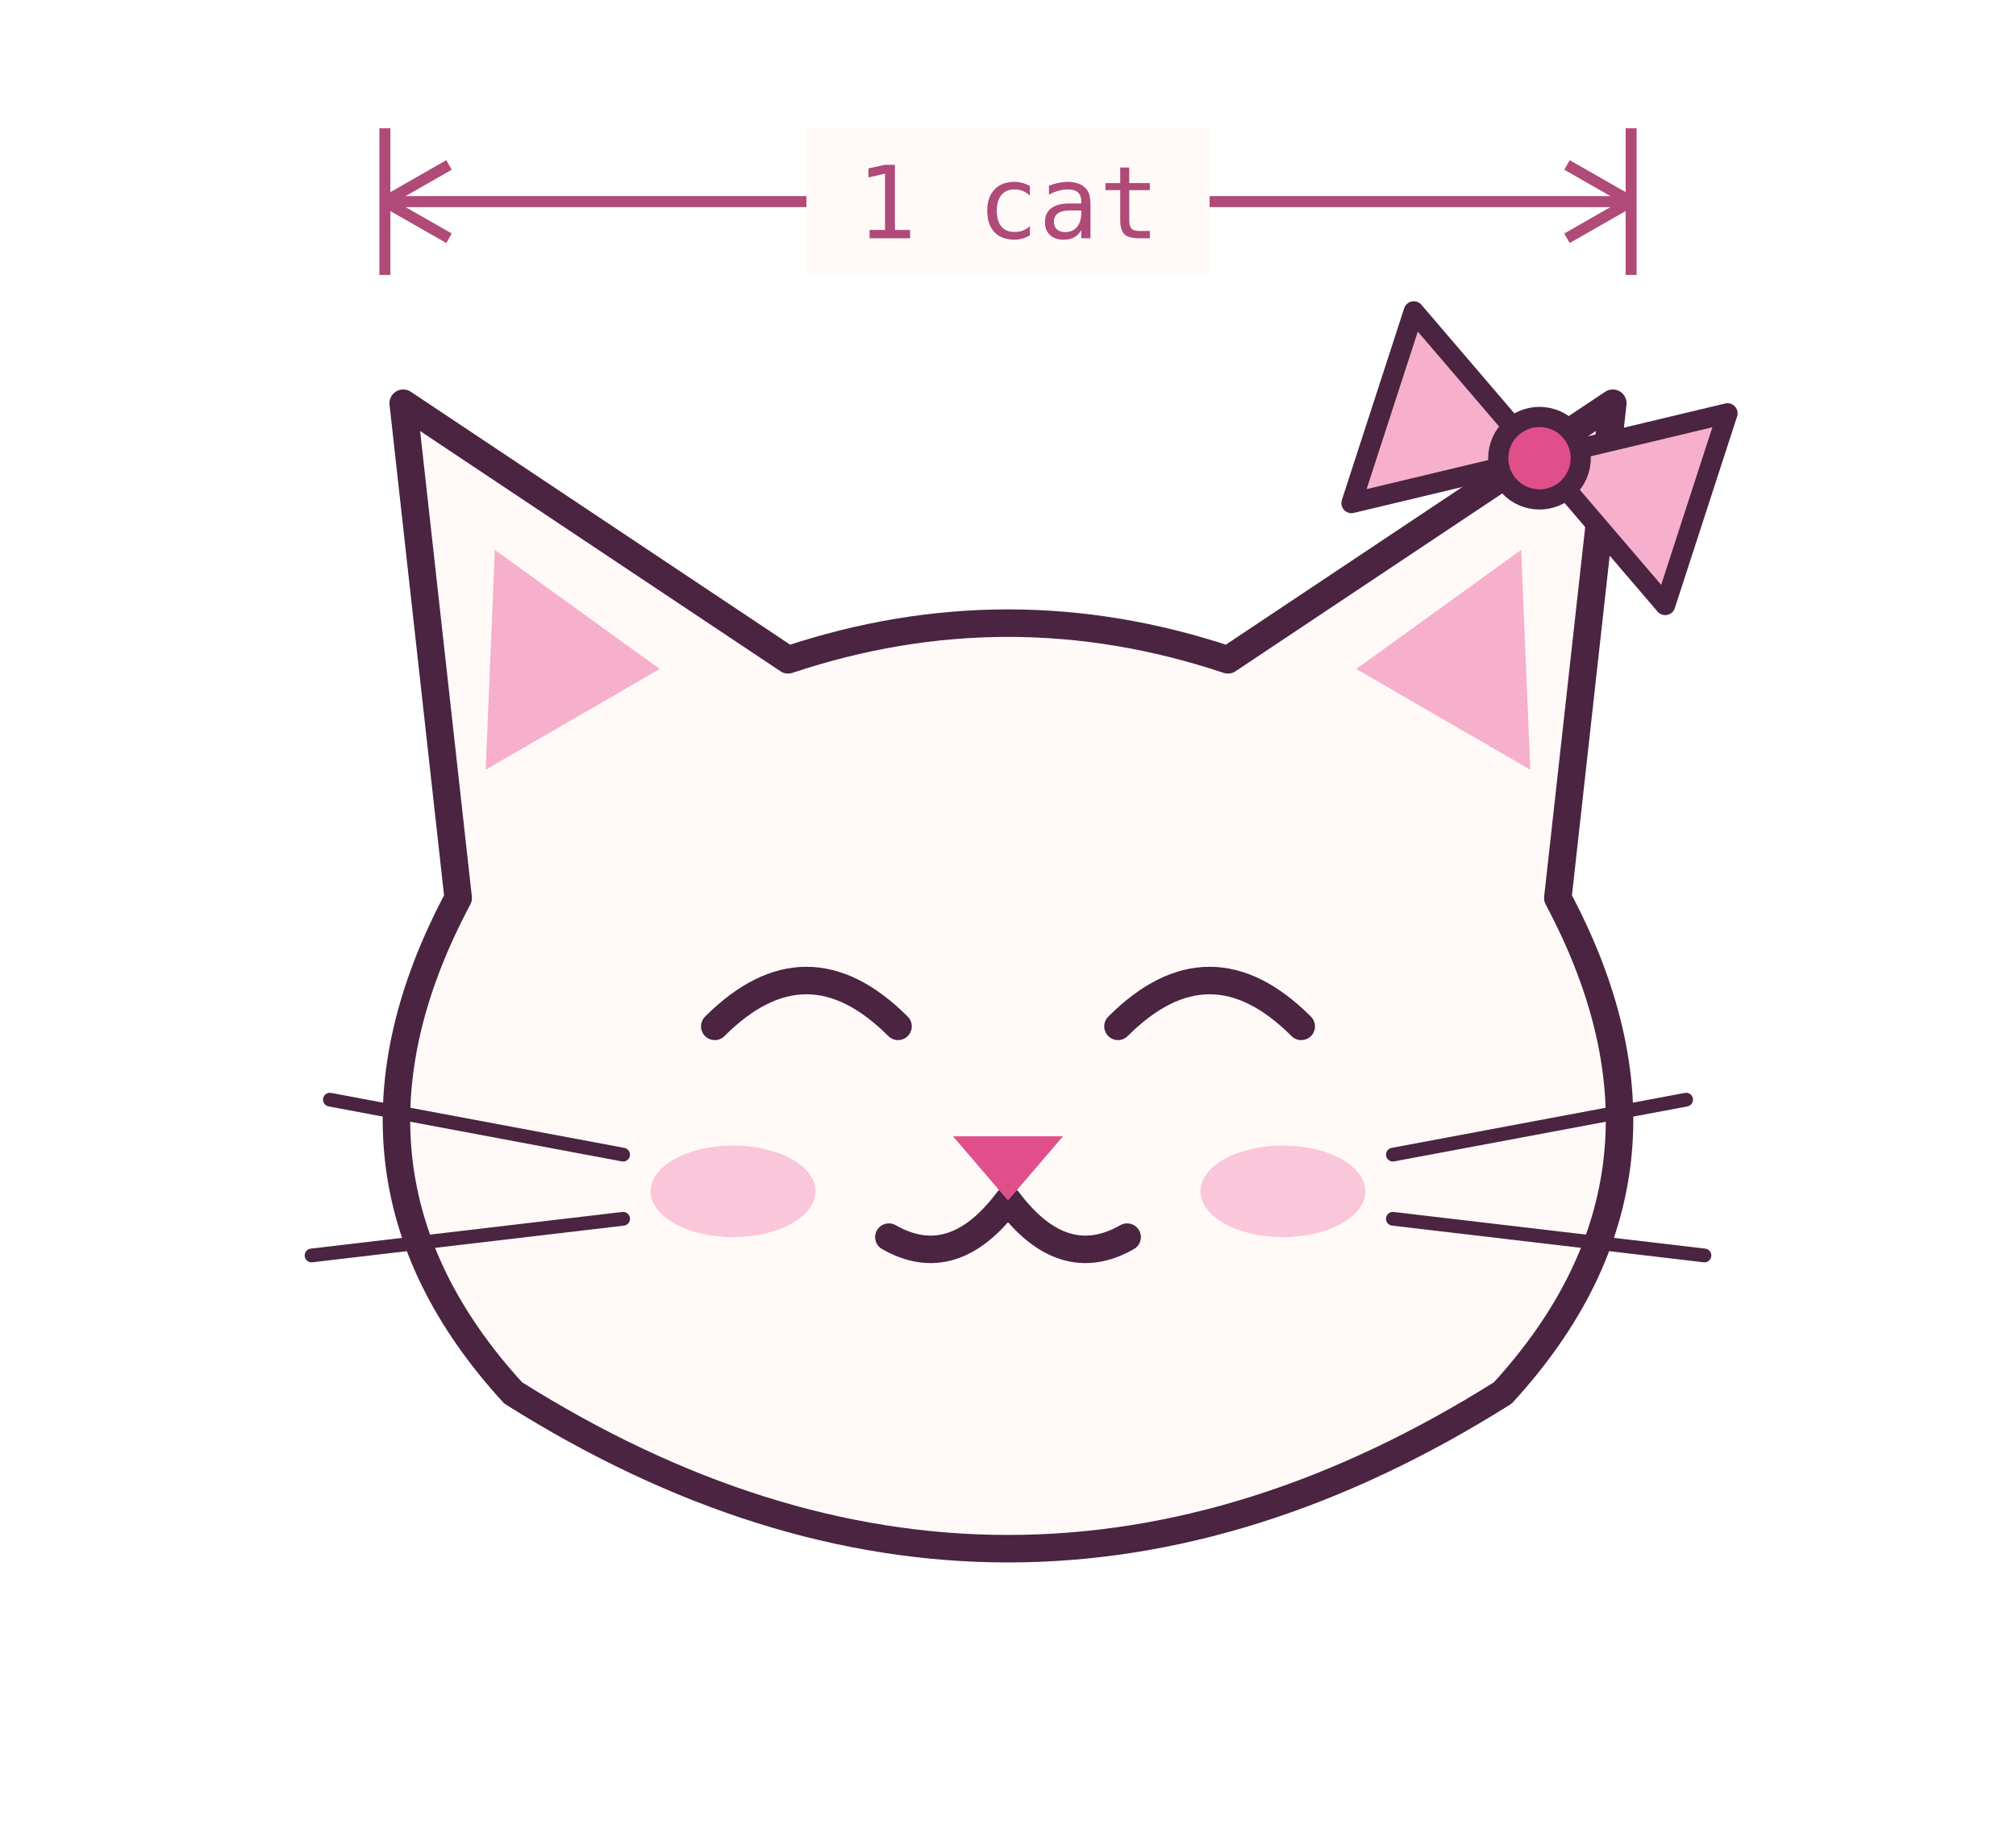
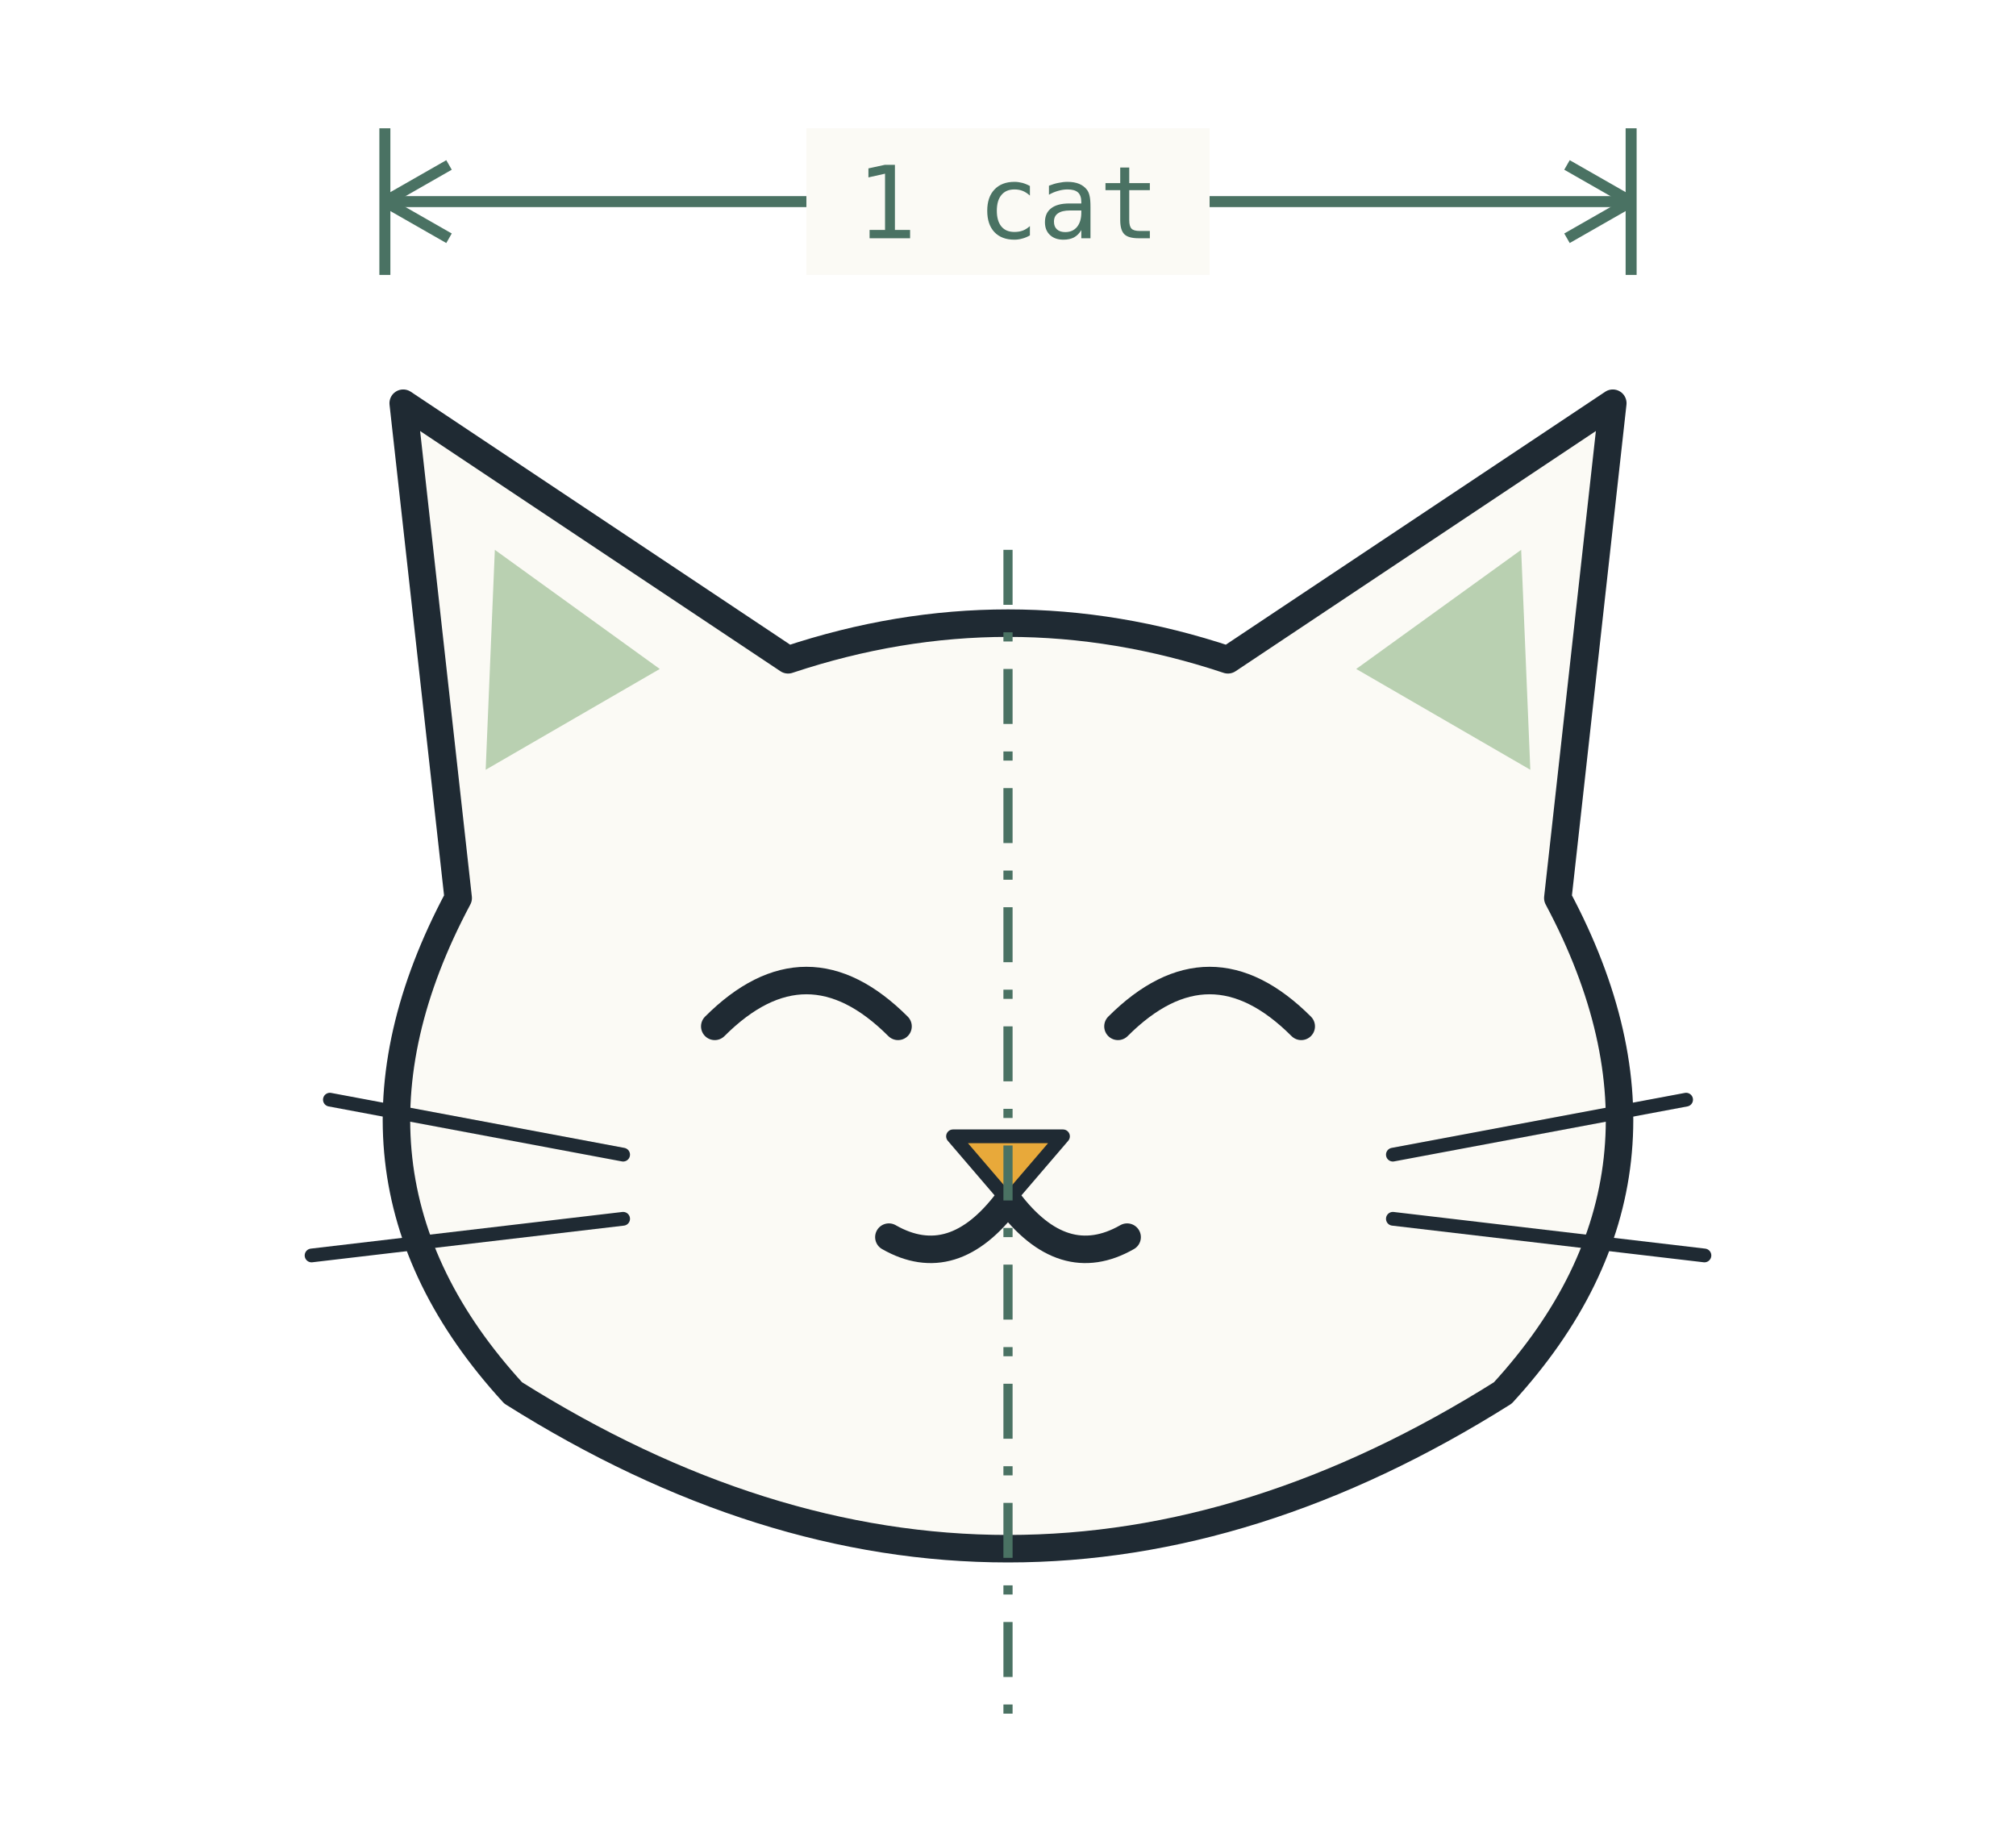
<svg xmlns="http://www.w3.org/2000/svg" viewBox="0 0 220 200" width="220" height="200">
-   <g stroke="#b04a78" stroke-width="1.2" fill="none">
+   <g stroke="#4a7263" stroke-width="1.2" fill="none">
    <path d="M42 22 H178 M42 14 V30 M178 14 V30" />
    <path d="M42 22 l7 -4 M42 22 l7 4 M178 22 l-7 -4 M178 22 l-7 4" />
  </g>
-   <rect x="88" y="14" width="44" height="16" fill="#fffaf7" />
-   <text x="110" y="26" text-anchor="middle" font-family="IBM Plex Mono, monospace" font-size="11" fill="#b04a78">1 cat</text>
-   <path d="M50 98 L44 44 L86 72 Q110 64 134 72 L176 44 L170 98 Q186 128 164 152 Q110 186 56 152 Q34 128 50 98 Z" fill="#fffaf7" stroke="#4a2440" stroke-width="3" stroke-linejoin="round" />
-   <path d="M54 60 L53 84 L72 73 Z M166 60 L167 84 L148 73 Z" fill="#f7b0cc" />
-   <g stroke="#4a2440" stroke-width="3" fill="none" stroke-linecap="round">
+   <rect x="88" y="14" width="44" height="16" fill="#fbfaf5" />
+   <text x="110" y="26" text-anchor="middle" font-family="IBM Plex Mono, monospace" font-size="11" fill="#4a7263">1 cat</text>
+   <path d="M50 98 L44 44 L86 72 Q110 64 134 72 L176 44 L170 98 Q186 128 164 152 Q110 186 56 152 Q34 128 50 98 Z" fill="#fbfaf5" stroke="#1f2a33" stroke-width="3" stroke-linejoin="round" />
+   <path d="M54 60 L53 84 L72 73 Z M166 60 L167 84 L148 73 Z" fill="#b9d0b1" />
+   <g stroke="#1f2a33" stroke-width="3" fill="none" stroke-linecap="round">
    <path d="M78 112 Q88 102 98 112 M122 112 Q132 102 142 112" />
    <path d="M110 131 Q104 139 97 135 M110 131 Q116 139 123 135" />
  </g>
-   <path d="M104 124 L116 124 L110 131 Z" fill="#e04f8a" />
-   <ellipse cx="80" cy="130" rx="9" ry="5" fill="#f7b0cc" opacity=".7" />
-   <ellipse cx="140" cy="130" rx="9" ry="5" fill="#f7b0cc" opacity=".7" />
-   <g stroke="#4a2440" stroke-width="1.5" stroke-linecap="round">
+   <path d="M104 124 L116 124 L110 131 Z" fill="#e8a93a" stroke="#1f2a33" stroke-width="1.5" stroke-linejoin="round" />
+   <g stroke="#1f2a33" stroke-width="1.5" stroke-linecap="round">
    <path d="M68 126 L36 120 M68 133 L34 137 M152 126 L184 120 M152 133 L186 137" />
  </g>
-   <g transform="translate(168 50) rotate(18)" stroke="#4a2440" stroke-width="2.2" stroke-linejoin="round">
-     <path d="M0 0 L-18 -11 L-18 11 Z M0 0 L18 -11 L18 11 Z" fill="#f7b0cc" />
-     <circle r="4.5" fill="#e04f8a" />
+   <g stroke="#4a7263" stroke-width="1" stroke-dasharray="6 3 1 3">
+     <path d="M110 60 V190" />
  </g>
</svg>
